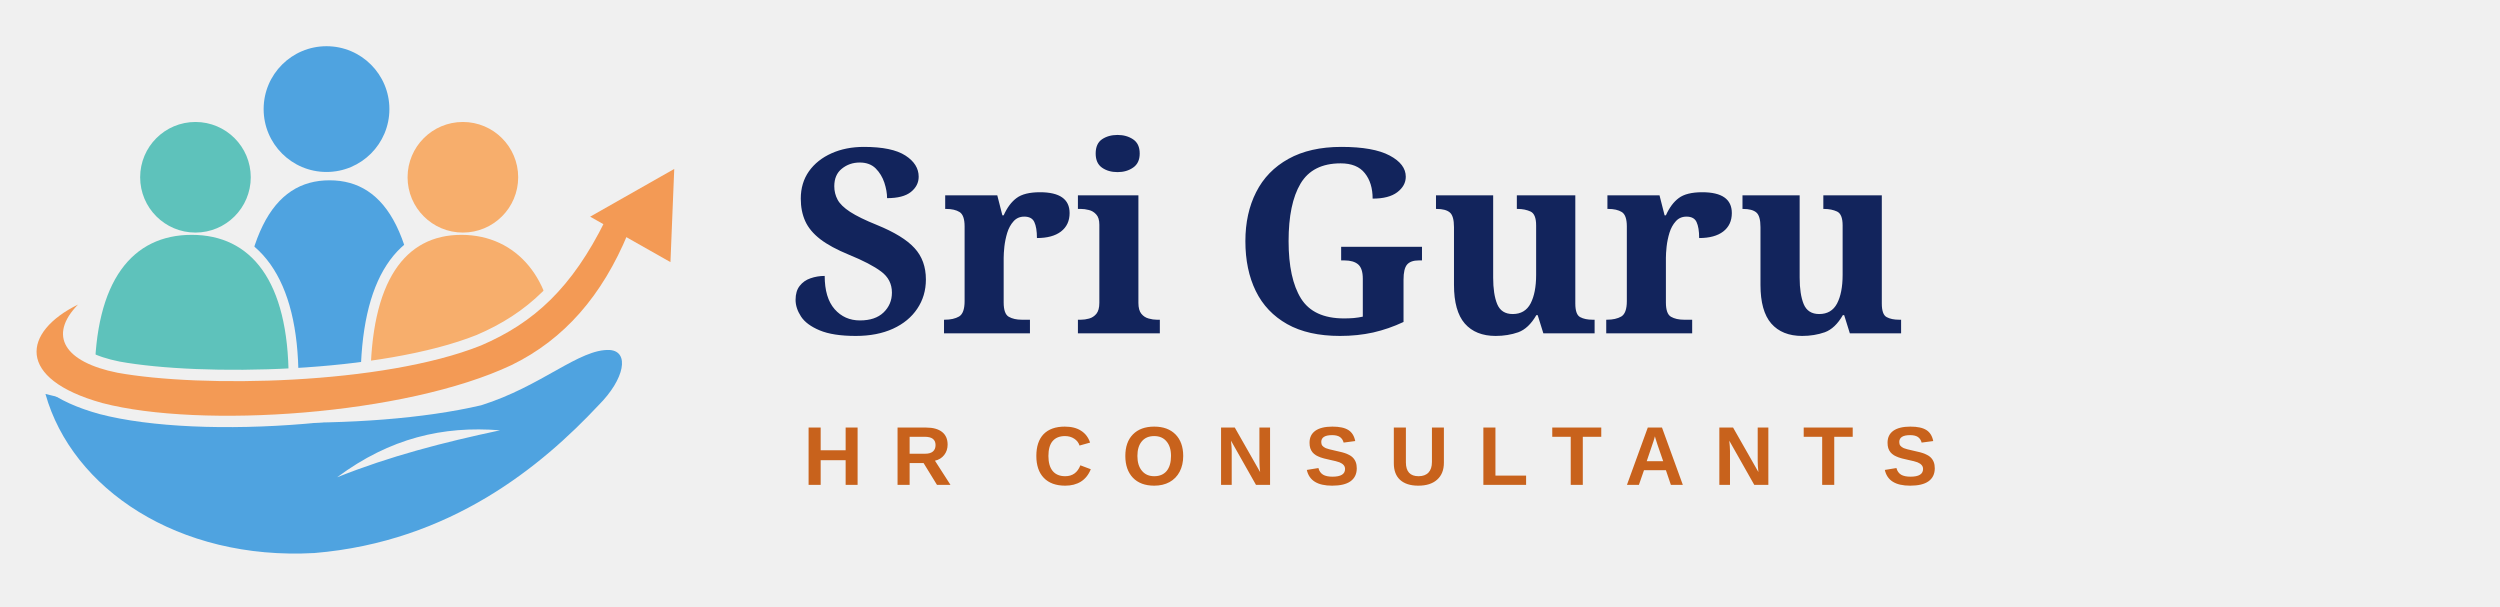
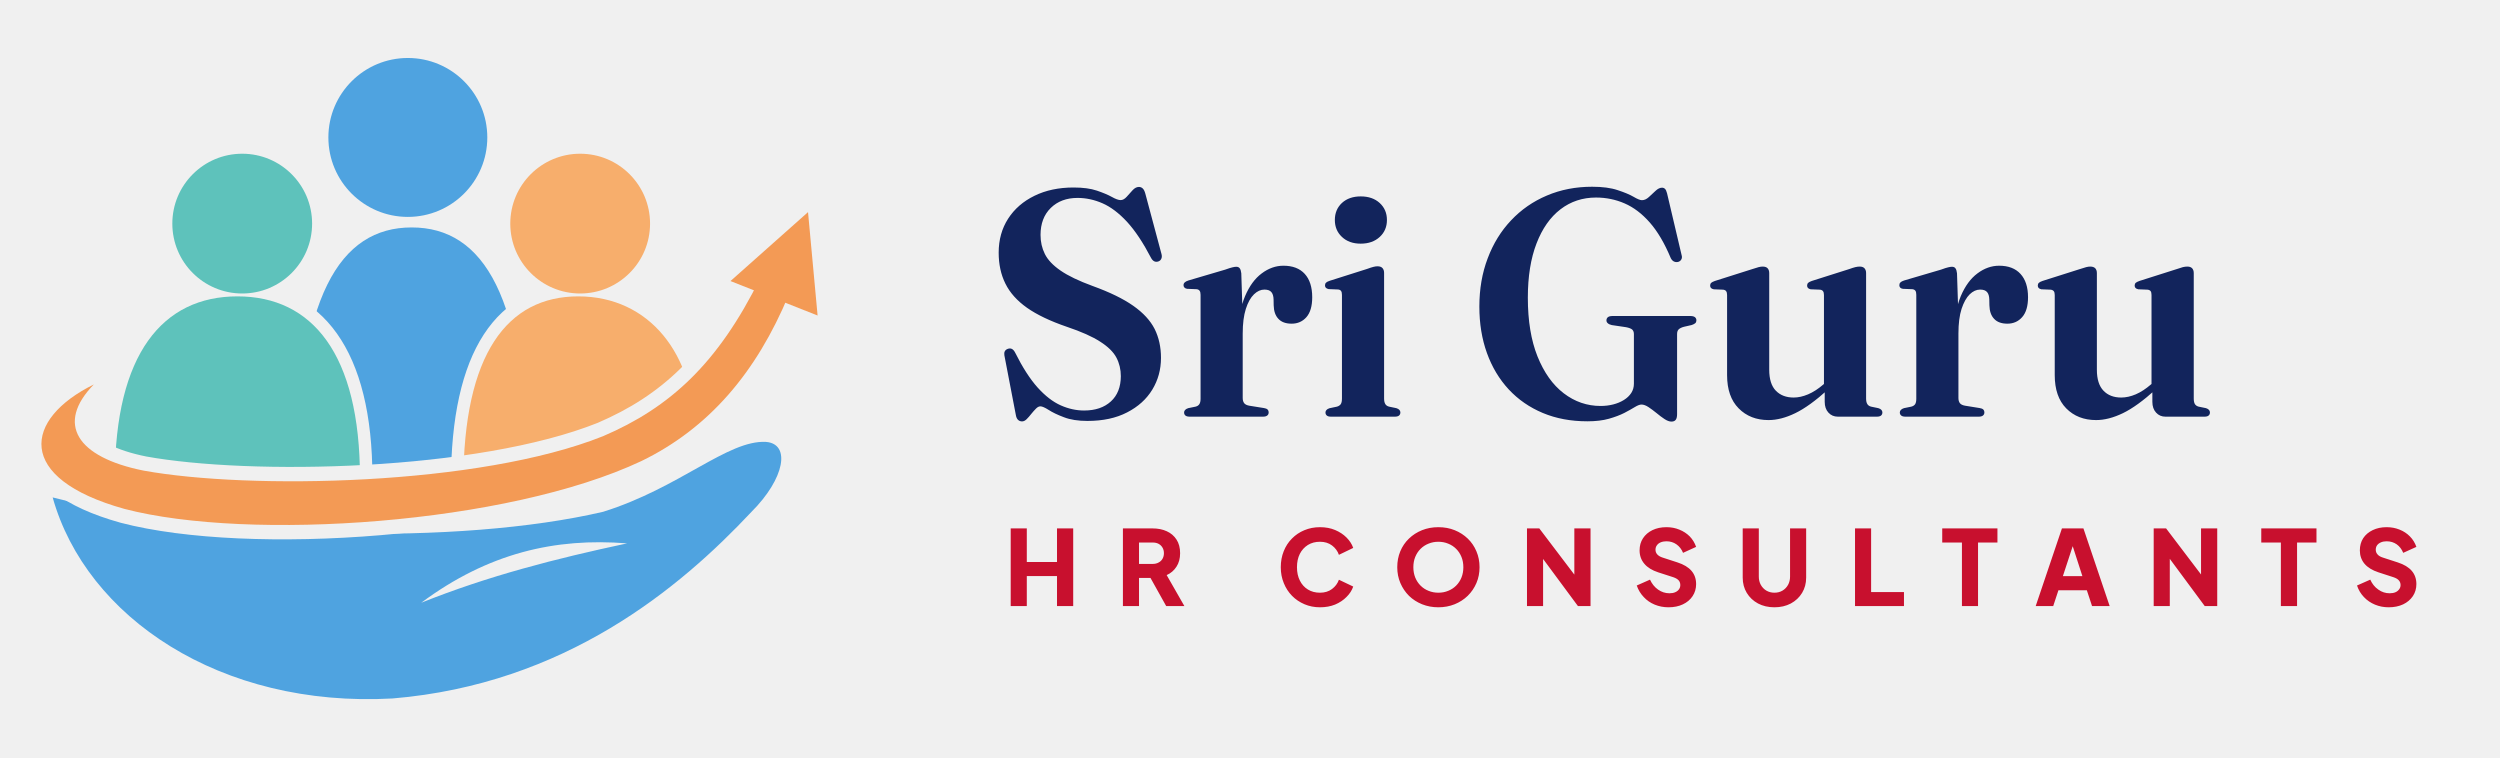
- <svg xmlns="http://www.w3.org/2000/svg" viewBox="0 0 330 80">
+ <svg xmlns="http://www.w3.org/2000/svg" viewBox="0 0 264 80">
  <defs>
    <path id="sg-body-c" d="M38 63C38 44 42.5 36.8 50 36.8S62 44 62 63z" />
    <path id="sg-body-l" d="M19 63C19 50 24 44 31.8 44S44.6 50 44.6 63z" />
    <path id="sg-body-r" d="M55.4 63.5C55.4 50 60 44 67.4 44S79.6 50 79.6 58.5z" />
    <path id="sg-band" d="M16.8 53.2C9.5 56.8 8.5 63 20 66.2C33 69.6 60 67.8 74 61.2C81 57.8 86 52 89.4 43.8L86.4 42.1C82 51 77 55.6 70 58.6C57 63.8 33 64.2 22 62.2C15 60.8 12.8 57.3 16.8 53.2z" />
    <mask id="sg-gap-center" maskUnits="userSpaceOnUse" x="0" y="0" width="100" height="100">
      <rect width="100" height="100" fill="#fff" />
      <use href="#sg-body-l" fill="#000" stroke="#000" stroke-width="2.6" />
      <use href="#sg-body-r" fill="#000" stroke="#000" stroke-width="2.6" />
    </mask>
    <mask id="sg-gap-band" maskUnits="userSpaceOnUse" x="0" y="0" width="100" height="100">
      <rect width="100" height="100" fill="#fff" />
      <use href="#sg-band" fill="#000" stroke="#000" stroke-width="3" />
    </mask>
  </defs>
-   <svg x="0" y="4" width="92" height="72" viewBox="7 17 91 72">
+   <g transform="translate(0 4) scale(1.010989) translate(-7 -17)">
    <g mask="url(#sg-gap-band)">
      <g mask="url(#sg-gap-center)" fill="#4fa3e0">
        <circle cx="49.6" cy="27.4" r="8.3" />
        <use href="#sg-body-c" />
      </g>
      <circle cx="32.3" cy="36.4" r="7.3" fill="#5ec2bb" />
      <use href="#sg-body-l" fill="#5ec2bb" />
      <circle cx="67.6" cy="36.4" r="7.3" fill="#f7ae6c" />
      <use href="#sg-body-r" fill="#f7ae6c" />
      <path fill-rule="evenodd" fill="#4fa3e0" d="M12.5 65C30 69.5 55 70 70 66.5C78 64 83 59 87 59.2C89.6 59.4 89 63 85.5 66.5C78 74.5 66 84.5 48 86C30 87 16 77.5 12.5 65zM51 76C58 70.8 65 69.2 72.5 69.8C65 71.4 58 73.2 51 76z" />
    </g>
    <use href="#sg-band" fill="#f39a55" />
-     <path d="M95.5 35.3L84.4 41.6L95 47.6z" fill="#f39a55" />
-   </svg>
-   <text x="104" y="44" font-family="Fraunces, Georgia, serif" font-size="34" font-weight="600" fill="#12245c">Sri Guru</text>
-   <text x="106" y="64" font-family="'Plus Jakarta Sans', Arial, sans-serif" font-size="11" font-weight="600" letter-spacing="3.8" fill="#c8621c">HR CONSULTANTS</text>
+     <path d="M91.4 35.2L92.4 46L83.3 42.4z" fill="#f39a55" />
+   </g>
+   <path fill="#12245c" d="M114.83 44.45Q113.35 44.45 112.35 44.06Q111.34 43.68 110.74 43.29Q110.14 42.91 109.87 42.91Q109.63 42.91 109.4 43.15Q109.16 43.39 108.91 43.7Q108.66 44.02 108.42 44.26Q108.18 44.5 107.93 44.5Q107.69 44.5 107.52 44.35Q107.34 44.19 107.28 43.86L106.06 37.51Q106.02 37.26 106.11 37.09Q106.2 36.92 106.42 36.84Q106.67 36.75 106.86 36.85Q107.05 36.95 107.19 37.22Q108.37 39.58 109.57 40.92Q110.77 42.25 112 42.8Q113.23 43.35 114.48 43.35Q116.26 43.35 117.31 42.39Q118.35 41.44 118.36 39.73Q118.36 38.65 117.89 37.76Q117.42 36.87 116.18 36.08Q114.95 35.28 112.66 34.51Q110.03 33.61 108.45 32.5Q106.88 31.39 106.17 29.95Q105.46 28.52 105.46 26.68Q105.46 24.64 106.46 23.09Q107.46 21.54 109.25 20.67Q111.03 19.8 113.37 19.8Q114.86 19.8 115.83 20.13Q116.8 20.46 117.4 20.79Q118 21.13 118.34 21.13Q118.66 21.13 118.97 20.79Q119.28 20.44 119.6 20.09Q119.92 19.74 120.27 19.74Q120.5 19.74 120.67 19.9Q120.84 20.05 120.95 20.46L122.65 26.81Q122.73 27.1 122.64 27.31Q122.55 27.53 122.32 27.61Q122.08 27.69 121.88 27.59Q121.69 27.49 121.56 27.25Q120.29 24.81 119.01 23.42Q117.73 22.04 116.43 21.47Q115.13 20.9 113.79 20.9Q112.04 20.9 110.96 21.96Q109.88 23.02 109.88 24.81Q109.88 25.91 110.34 26.83Q110.8 27.75 111.99 28.57Q113.19 29.4 115.38 30.2Q118.09 31.18 119.67 32.29Q121.25 33.4 121.93 34.74Q122.6 36.09 122.6 37.79Q122.6 39.64 121.68 41.15Q120.76 42.66 119.02 43.55Q117.29 44.45 114.83 44.45ZM130.8 35.23Q130.8 32.86 131.48 31.27Q132.16 29.67 133.24 28.87Q134.32 28.06 135.53 28.06Q136.99 28.06 137.78 28.92Q138.57 29.79 138.57 31.39Q138.57 32.79 137.96 33.49Q137.35 34.18 136.4 34.18Q135.47 34.18 135 33.67Q134.52 33.17 134.5 32.23L134.49 31.64Q134.48 31.11 134.26 30.85Q134.04 30.58 133.52 30.58Q132.94 30.58 132.42 31.08Q131.89 31.59 131.56 32.62Q131.23 33.65 131.23 35.23ZM131.08 28.86 131.23 33.53V42.03Q131.23 42.38 131.39 42.58Q131.54 42.77 131.91 42.84L133.47 43.09Q133.73 43.13 133.85 43.24Q133.97 43.36 133.97 43.56Q133.97 43.76 133.82 43.88Q133.67 44 133.38 44H125.62Q125.33 44 125.18 43.88Q125.04 43.76 125.04 43.56Q125.04 43.4 125.15 43.29Q125.26 43.17 125.48 43.1L126.26 42.94Q126.53 42.87 126.65 42.68Q126.78 42.49 126.78 42.12V31.13Q126.78 30.84 126.68 30.71Q126.59 30.57 126.37 30.54L125.36 30.5Q125.17 30.47 125.08 30.37Q124.98 30.27 124.98 30.12Q124.98 29.94 125.1 29.83Q125.21 29.71 125.49 29.62L129.39 28.47Q129.91 28.28 130.15 28.23Q130.4 28.17 130.55 28.17Q130.8 28.17 130.92 28.34Q131.04 28.5 131.08 28.86ZM146.16 28.81V42.08Q146.16 42.47 146.29 42.67Q146.41 42.87 146.68 42.94L147.45 43.1Q147.68 43.17 147.78 43.29Q147.88 43.4 147.88 43.56Q147.88 43.76 147.74 43.88Q147.6 44 147.3 44H140.54Q140.25 44 140.11 43.88Q139.97 43.76 139.97 43.56Q139.97 43.41 140.07 43.3Q140.17 43.18 140.39 43.11L141.19 42.94Q141.46 42.86 141.59 42.67Q141.71 42.48 141.71 42.09V31.14Q141.71 30.85 141.61 30.72Q141.52 30.59 141.3 30.57L140.31 30.53Q140.11 30.49 140.01 30.39Q139.92 30.29 139.92 30.14Q139.92 29.96 140.03 29.85Q140.14 29.74 140.42 29.65L144.36 28.4Q144.79 28.24 145.04 28.18Q145.28 28.12 145.46 28.12Q145.82 28.12 145.99 28.31Q146.16 28.5 146.16 28.81ZM143.69 25.73Q142.46 25.73 141.71 25.02Q140.96 24.32 140.96 23.23Q140.96 22.13 141.71 21.43Q142.47 20.74 143.69 20.74Q144.94 20.74 145.7 21.44Q146.46 22.14 146.46 23.23Q146.46 24.32 145.7 25.02Q144.93 25.73 143.69 25.73ZM177.1 43.73Q177.1 44.16 176.95 44.34Q176.81 44.52 176.5 44.52Q176.18 44.52 175.77 44.25Q175.36 43.98 174.93 43.62Q174.49 43.26 174.08 42.99Q173.67 42.72 173.34 42.72Q173.07 42.72 172.63 42.99Q172.19 43.26 171.52 43.61Q170.85 43.95 169.9 44.22Q168.95 44.49 167.63 44.49Q165.02 44.49 162.92 43.61Q160.82 42.73 159.32 41.12Q157.82 39.5 157.02 37.28Q156.22 35.06 156.22 32.38Q156.22 29.59 157.1 27.28Q157.97 24.96 159.57 23.27Q161.17 21.57 163.35 20.65Q165.53 19.72 168.13 19.72Q169.77 19.72 170.83 20.08Q171.9 20.43 172.5 20.78Q173.11 21.14 173.39 21.14Q173.76 21.14 174.12 20.81Q174.48 20.48 174.83 20.15Q175.18 19.82 175.51 19.82Q175.7 19.82 175.83 19.95Q175.95 20.07 176.04 20.41L177.58 26.95Q177.66 27.21 177.54 27.41Q177.43 27.6 177.2 27.66Q176.96 27.71 176.76 27.61Q176.56 27.51 176.43 27.25Q175.45 24.9 174.22 23.5Q172.99 22.1 171.56 21.48Q170.13 20.86 168.54 20.86Q166.41 20.86 164.79 22.1Q163.17 23.34 162.26 25.7Q161.34 28.07 161.34 31.44Q161.34 35.09 162.36 37.64Q163.39 40.2 165.13 41.53Q166.88 42.87 169.03 42.87Q169.72 42.87 170.35 42.71Q170.98 42.55 171.48 42.24Q171.97 41.94 172.26 41.5Q172.54 41.06 172.54 40.52V35.28Q172.54 34.97 172.36 34.8Q172.17 34.64 171.7 34.55L170.21 34.33Q169.93 34.27 169.79 34.14Q169.64 34.02 169.64 33.83Q169.64 33.62 169.8 33.49Q169.96 33.37 170.29 33.37H178.49Q178.82 33.37 178.98 33.49Q179.14 33.62 179.14 33.82Q179.14 34.01 179.03 34.12Q178.91 34.23 178.65 34.32L177.82 34.51Q177.45 34.61 177.27 34.78Q177.1 34.94 177.1 35.28ZM192.69 42.44V40.97L192.61 40.89V31.16Q192.61 30.88 192.51 30.75Q192.42 30.62 192.2 30.59L191.21 30.55Q191.01 30.51 190.92 30.41Q190.83 30.31 190.83 30.16Q190.83 29.98 190.94 29.87Q191.04 29.77 191.32 29.67L195.26 28.42Q195.67 28.27 195.92 28.21Q196.17 28.15 196.39 28.15Q196.72 28.15 196.89 28.33Q197.06 28.52 197.06 28.83V42.08Q197.06 42.47 197.19 42.67Q197.31 42.87 197.58 42.94L198.35 43.1Q198.58 43.17 198.68 43.29Q198.78 43.4 198.78 43.56Q198.78 43.76 198.64 43.88Q198.5 44 198.2 44H194.08Q193.47 44 193.08 43.57Q192.69 43.14 192.69 42.44ZM182.38 39.61V31.16Q182.38 30.88 182.28 30.75Q182.19 30.62 181.97 30.59L180.98 30.55Q180.77 30.51 180.68 30.41Q180.59 30.31 180.59 30.16Q180.59 29.98 180.7 29.87Q180.81 29.77 181.09 29.67L185.03 28.42Q185.47 28.27 185.71 28.21Q185.95 28.15 186.14 28.15Q186.49 28.15 186.66 28.33Q186.83 28.52 186.83 28.83V39.04Q186.83 40.54 187.53 41.26Q188.23 41.98 189.41 41.98Q190.14 41.98 190.94 41.64Q191.74 41.3 192.56 40.59L193.2 40.02L193.7 40.54L193.06 41.11Q191.09 42.9 189.58 43.63Q188.08 44.36 186.76 44.36Q184.82 44.36 183.6 43.12Q182.38 41.89 182.38 39.61ZM206.39 35.23Q206.39 32.86 207.06 31.27Q207.74 29.67 208.82 28.87Q209.9 28.06 211.11 28.06Q212.57 28.06 213.36 28.92Q214.16 29.79 214.16 31.39Q214.16 32.79 213.54 33.49Q212.93 34.18 211.98 34.18Q211.05 34.18 210.58 33.67Q210.1 33.17 210.08 32.23L210.07 31.64Q210.06 31.11 209.84 30.85Q209.62 30.58 209.1 30.58Q208.52 30.58 208 31.08Q207.48 31.59 207.14 32.62Q206.81 33.65 206.81 35.23ZM206.66 28.86 206.81 33.53V42.03Q206.81 42.38 206.97 42.58Q207.12 42.77 207.5 42.84L209.05 43.09Q209.31 43.13 209.43 43.24Q209.55 43.36 209.55 43.56Q209.55 43.76 209.4 43.88Q209.25 44 208.96 44H201.21Q200.91 44 200.77 43.88Q200.62 43.76 200.62 43.56Q200.62 43.4 200.73 43.29Q200.84 43.17 201.06 43.1L201.84 42.94Q202.11 42.87 202.24 42.68Q202.36 42.49 202.36 42.12V31.13Q202.36 30.84 202.27 30.71Q202.17 30.57 201.96 30.54L200.94 30.5Q200.75 30.47 200.66 30.37Q200.57 30.27 200.57 30.12Q200.57 29.94 200.68 29.83Q200.79 29.71 201.07 29.62L204.98 28.47Q205.49 28.28 205.73 28.23Q205.98 28.17 206.13 28.17Q206.38 28.17 206.5 28.34Q206.62 28.5 206.66 28.86ZM227.29 42.44V40.97L227.2 40.89V31.16Q227.2 30.88 227.11 30.75Q227.01 30.62 226.8 30.59L225.81 30.55Q225.6 30.51 225.51 30.41Q225.42 30.31 225.42 30.16Q225.42 29.98 225.53 29.87Q225.64 29.77 225.92 29.67L229.85 28.42Q230.27 28.27 230.51 28.21Q230.76 28.15 230.98 28.15Q231.32 28.15 231.49 28.33Q231.66 28.52 231.66 28.83V42.08Q231.66 42.47 231.78 42.67Q231.91 42.87 232.17 42.94L232.95 43.1Q233.17 43.17 233.27 43.29Q233.37 43.4 233.37 43.56Q233.37 43.76 233.23 43.88Q233.09 44 232.8 44H228.67Q228.07 44 227.68 43.57Q227.29 43.14 227.29 42.44ZM216.98 39.61V31.16Q216.98 30.88 216.88 30.75Q216.78 30.62 216.56 30.59L215.57 30.55Q215.37 30.51 215.28 30.41Q215.19 30.31 215.19 30.16Q215.19 29.98 215.3 29.87Q215.4 29.77 215.68 29.67L219.62 28.42Q220.06 28.27 220.3 28.21Q220.54 28.15 220.73 28.15Q221.08 28.15 221.26 28.33Q221.43 28.52 221.43 28.83V39.04Q221.43 40.54 222.13 41.26Q222.82 41.98 224 41.98Q224.74 41.98 225.54 41.64Q226.33 41.3 227.15 40.59L227.8 40.02L228.3 40.54L227.66 41.11Q225.69 42.9 224.18 43.63Q222.67 44.36 221.35 44.36Q219.41 44.36 218.19 43.12Q216.98 41.89 216.98 39.61Z" />
+   <path fill="#c8102e" d="M106.73 64V55.8H108.43V59.35H111.62V55.8H113.33V64H111.62V60.83H108.43V64ZM118.58 64V55.8H121.71Q122.56 55.8 123.21 56.1Q123.87 56.4 124.24 56.98Q124.62 57.56 124.62 58.42Q124.62 59.26 124.23 59.85Q123.85 60.44 123.2 60.73L125.07 64H123.15L121.13 60.38L122.23 61.03H120.28V64ZM120.28 59.55H121.72Q122.09 59.55 122.35 59.4Q122.62 59.26 122.76 59.01Q122.91 58.75 122.91 58.42Q122.91 58.08 122.76 57.83Q122.62 57.58 122.35 57.43Q122.09 57.29 121.72 57.29H120.28ZM139.39 64.13Q138.51 64.13 137.76 63.81Q137 63.49 136.44 62.92Q135.88 62.35 135.57 61.58Q135.25 60.81 135.25 59.9Q135.25 58.98 135.56 58.21Q135.87 57.43 136.43 56.87Q136.99 56.3 137.74 55.99Q138.5 55.67 139.39 55.67Q140.28 55.67 140.99 55.97Q141.7 56.27 142.19 56.76Q142.69 57.26 142.9 57.86L141.39 58.59Q141.18 57.99 140.66 57.6Q140.14 57.21 139.39 57.21Q138.66 57.21 138.11 57.55Q137.56 57.9 137.26 58.49Q136.96 59.09 136.96 59.9Q136.96 60.7 137.26 61.3Q137.56 61.91 138.11 62.25Q138.66 62.59 139.39 62.59Q140.14 62.59 140.66 62.2Q141.18 61.81 141.39 61.22L142.9 61.94Q142.69 62.55 142.19 63.04Q141.7 63.54 140.99 63.84Q140.28 64.13 139.39 64.13ZM151.89 64.13Q150.97 64.13 150.17 63.81Q149.38 63.49 148.79 62.92Q148.21 62.34 147.88 61.57Q147.55 60.8 147.55 59.9Q147.55 58.99 147.87 58.22Q148.19 57.45 148.78 56.88Q149.37 56.31 150.16 55.99Q150.96 55.67 151.89 55.67Q152.83 55.67 153.62 55.99Q154.41 56.31 155 56.88Q155.59 57.45 155.91 58.22Q156.24 58.99 156.24 59.9Q156.24 60.8 155.91 61.57Q155.58 62.34 154.99 62.92Q154.4 63.49 153.61 63.81Q152.81 64.13 151.89 64.13ZM151.89 62.59Q152.45 62.59 152.93 62.39Q153.41 62.2 153.77 61.84Q154.13 61.48 154.33 60.99Q154.53 60.49 154.53 59.9Q154.53 59.3 154.33 58.81Q154.13 58.32 153.77 57.96Q153.41 57.6 152.93 57.41Q152.45 57.21 151.89 57.21Q151.33 57.21 150.85 57.41Q150.37 57.6 150.01 57.96Q149.65 58.32 149.45 58.81Q149.25 59.3 149.25 59.9Q149.25 60.49 149.45 60.99Q149.65 61.48 150.01 61.84Q150.37 62.2 150.85 62.39Q151.33 62.59 151.89 62.59ZM161.25 64V55.8H162.55L166.95 61.6L166.25 61.77V55.8H167.96V64H166.63L162.31 58.16L162.95 57.99V64ZM176.19 64.13Q175.42 64.13 174.74 63.85Q174.06 63.57 173.58 63.05Q173.09 62.54 172.84 61.83L174.24 61.21Q174.55 61.88 175.09 62.26Q175.64 62.65 176.3 62.65Q176.65 62.65 176.9 62.54Q177.16 62.43 177.3 62.23Q177.44 62.04 177.44 61.78Q177.44 61.49 177.27 61.29Q177.09 61.09 176.72 60.96L175.11 60.44Q174.13 60.12 173.64 59.53Q173.14 58.94 173.14 58.12Q173.14 57.39 173.5 56.84Q173.86 56.29 174.5 55.98Q175.14 55.67 175.98 55.67Q176.72 55.67 177.34 55.93Q177.97 56.18 178.43 56.64Q178.88 57.1 179.11 57.75L177.73 58.38Q177.5 57.81 177.03 57.48Q176.57 57.16 175.98 57.16Q175.64 57.16 175.37 57.27Q175.11 57.38 174.97 57.58Q174.82 57.78 174.82 58.05Q174.82 58.34 175.01 58.55Q175.2 58.76 175.57 58.88L177.14 59.39Q178.13 59.71 178.62 60.28Q179.11 60.85 179.11 61.68Q179.11 62.39 178.74 62.95Q178.37 63.51 177.71 63.82Q177.06 64.13 176.19 64.13ZM187.38 64.13Q186.41 64.13 185.65 63.73Q184.89 63.32 184.46 62.61Q184.03 61.9 184.03 61V55.8H185.73V60.89Q185.73 61.37 185.94 61.76Q186.16 62.15 186.53 62.37Q186.91 62.59 187.38 62.59Q187.86 62.59 188.23 62.37Q188.6 62.15 188.82 61.76Q189.03 61.37 189.03 60.89V55.8H190.73V61Q190.73 61.9 190.3 62.61Q189.87 63.32 189.11 63.73Q188.35 64.13 187.38 64.13ZM195.89 64V55.8H197.59V62.52H201.06V64ZM207.18 64V57.29H205.1V55.8H210.93V57.29H208.88V64ZM214.97 64 217.74 55.8H220.01L222.78 64H220.92L220.37 62.33H217.37L216.82 64ZM217.84 60.84H219.9L218.65 56.97H219.11ZM227.43 64V55.8H228.74L233.14 61.6L232.43 61.77V55.8H234.14V64H232.82L228.5 58.16L229.13 57.99V64ZM240.86 64V57.29H238.79V55.8H244.62V57.29H242.57V64ZM252.24 64.13Q251.47 64.13 250.8 63.85Q250.12 63.57 249.63 63.05Q249.14 62.54 248.9 61.83L250.3 61.21Q250.6 61.88 251.15 62.26Q251.69 62.65 252.35 62.65Q252.71 62.65 252.96 62.54Q253.21 62.43 253.35 62.23Q253.5 62.04 253.5 61.78Q253.5 61.49 253.32 61.29Q253.15 61.09 252.77 60.96L251.17 60.44Q250.19 60.12 249.69 59.53Q249.2 58.94 249.2 58.12Q249.2 57.39 249.55 56.84Q249.91 56.29 250.56 55.98Q251.2 55.67 252.03 55.67Q252.77 55.67 253.4 55.93Q254.03 56.18 254.48 56.64Q254.94 57.1 255.17 57.75L253.78 58.38Q253.55 57.81 253.09 57.48Q252.63 57.16 252.03 57.16Q251.69 57.16 251.43 57.27Q251.17 57.38 251.02 57.58Q250.88 57.78 250.88 58.05Q250.88 58.34 251.07 58.55Q251.25 58.76 251.63 58.88L253.2 59.39Q254.19 59.71 254.68 60.28Q255.17 60.85 255.17 61.68Q255.17 62.39 254.8 62.95Q254.42 63.51 253.77 63.82Q253.11 64.13 252.24 64.13Z" />
</svg>
